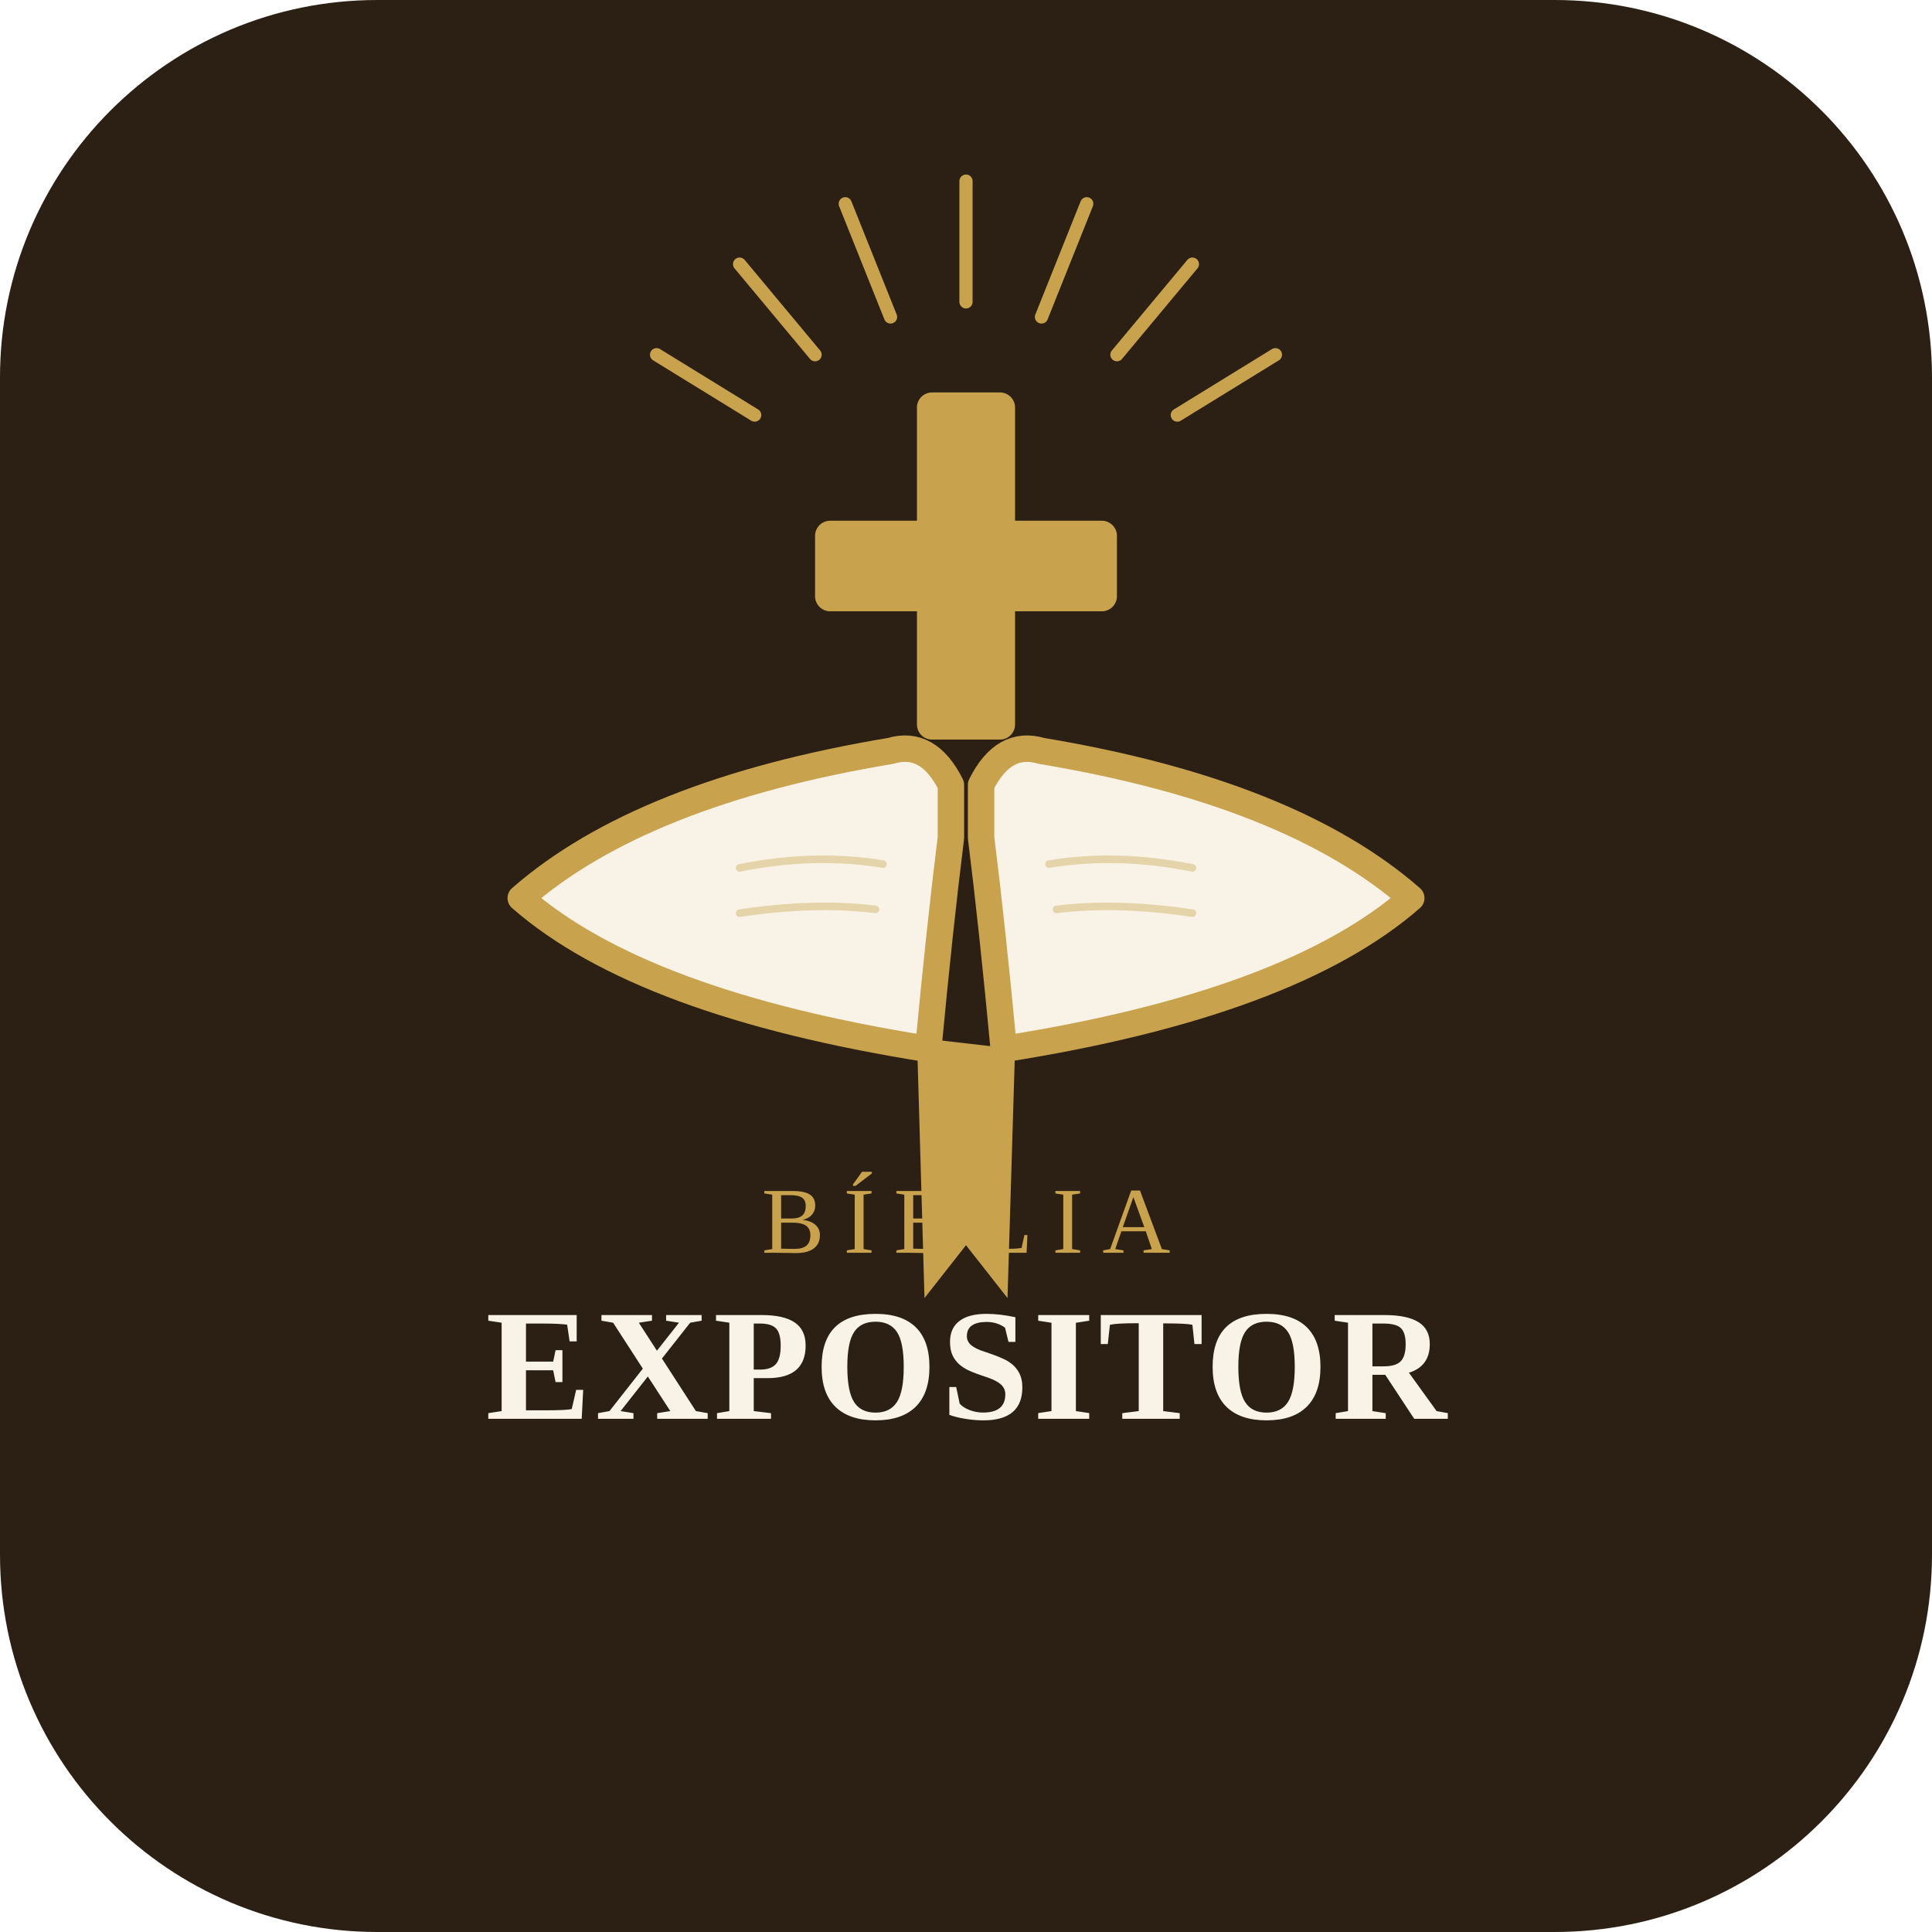
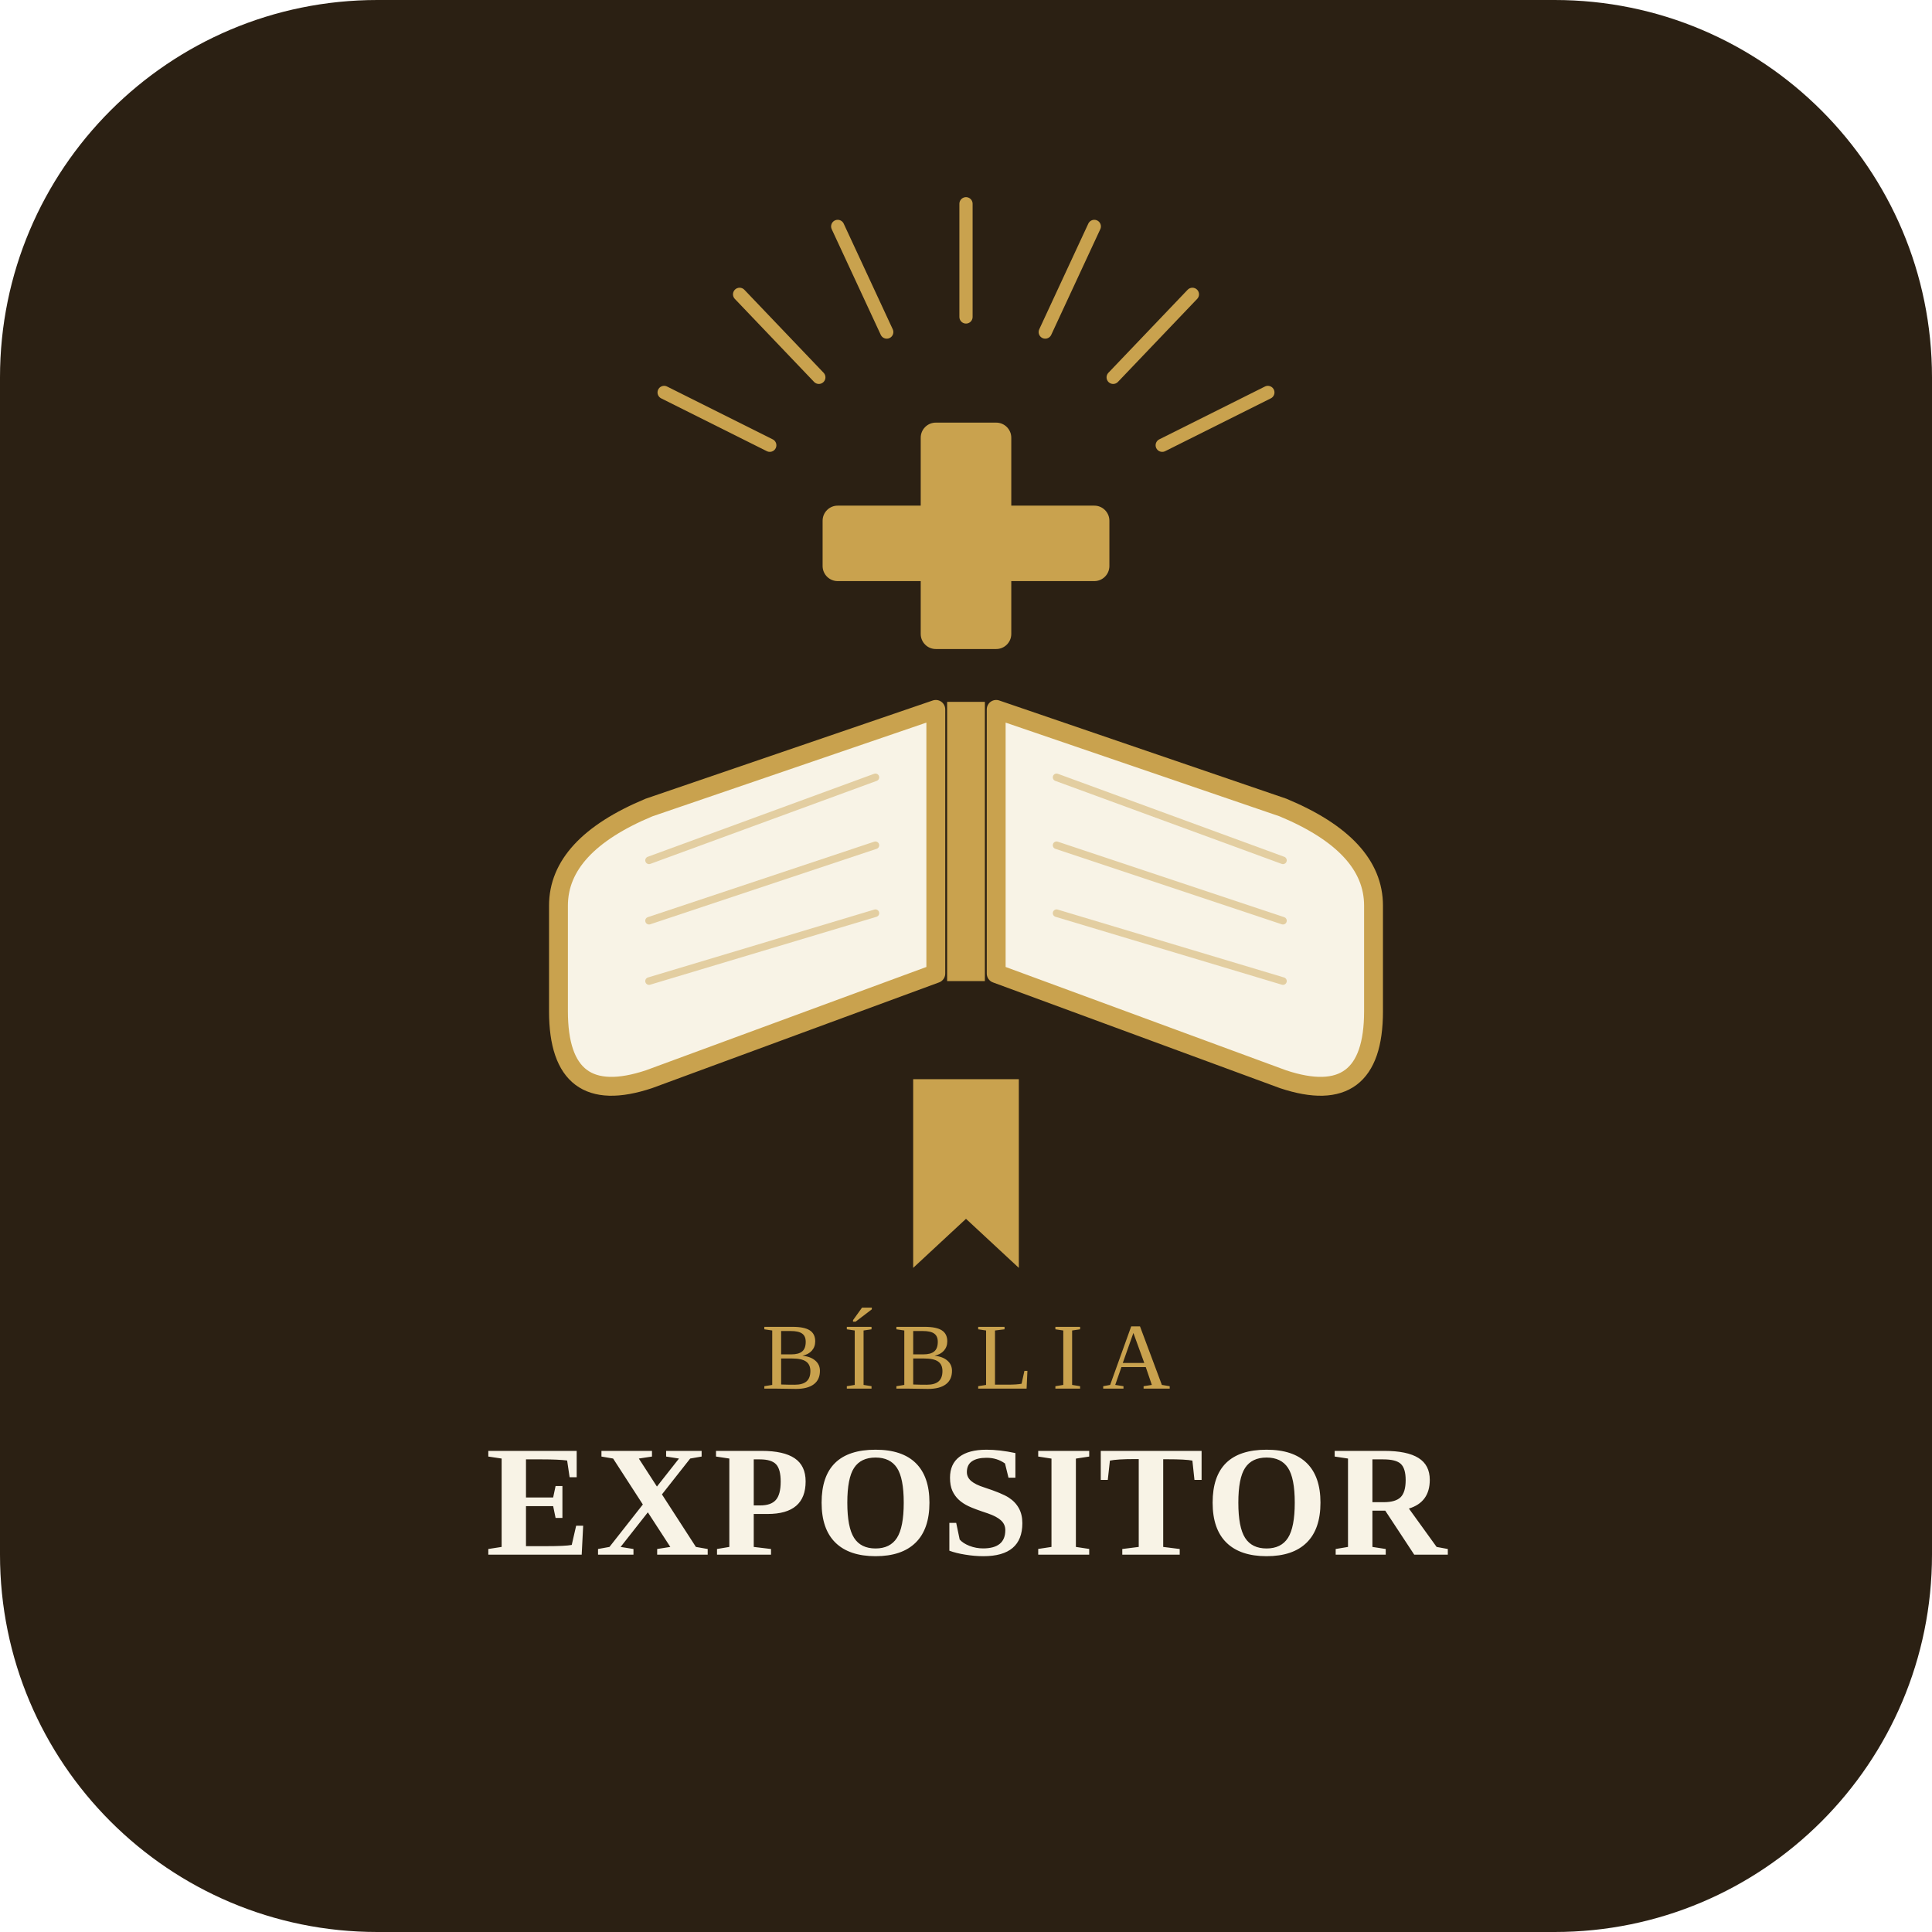
<svg xmlns="http://www.w3.org/2000/svg" viewBox="0 0 512 512">
  <rect x="0" y="0" width="512" height="512" rx="100" fill="#2B2013" />
  <g stroke="#C9A24E" stroke-width="3.5" stroke-linecap="round">
-     <line x1="256" y1="48" x2="256" y2="80" />
-     <line x1="224" y1="54" x2="236" y2="84" />
-     <line x1="288" y1="54" x2="276" y2="84" />
-     <line x1="196" y1="70" x2="216" y2="94" />
-     <line x1="316" y1="70" x2="296" y2="94" />
-     <line x1="174" y1="94" x2="200" y2="110" />
-     <line x1="338" y1="94" x2="312" y2="110" />
+     <line x1="256" y1="54" x2="256" y2="84" />
+     <line x1="222" y1="60" x2="235" y2="88" />
+     <line x1="290" y1="60" x2="277" y2="88" />
+     <line x1="196" y1="78" x2="217" y2="100" />
+     <line x1="316" y1="78" x2="295" y2="100" />
+     <line x1="176" y1="104" x2="204" y2="118" />
+     <line x1="336" y1="104" x2="308" y2="118" />
  </g>
-   <rect x="243" y="104" width="26" height="92" rx="4" fill="#C9A24E" />
-   <rect x="216" y="138" width="80" height="24" rx="4" fill="#C9A24E" />
-   <path d="M252,208 Q246,196 236,199 Q170,210 138,238 Q170,266 246,278 Q249,246 252,222 Z" fill="#F8F3E6" stroke="#C9A24E" stroke-width="7" stroke-linejoin="round" />
-   <path d="M260,208 Q266,196 276,199 Q342,210 374,238 Q342,266 266,278 Q263,246 260,222 Z" fill="#F8F3E6" stroke="#C9A24E" stroke-width="7" stroke-linejoin="round" />
-   <g stroke="#C9A24E" stroke-width="2" stroke-linecap="round" opacity="0.4">
-     <path d="M196,230 Q216,226 234,229" fill="none" />
-     <path d="M196,242 Q216,239 232,241" fill="none" />
-     <path d="M316,230 Q296,226 278,229" fill="none" />
-     <path d="M316,242 Q296,239 280,241" fill="none" />
+   <rect x="244" y="112" width="24" height="60" rx="4" fill="#C9A24E" />
+   <rect x="218" y="134" width="76" height="20" rx="4" fill="#C9A24E" />
+   <path d="M148,268 L148,240 Q148,224 172,214 L248,188 L248,258 L172,286 Q148,294 148,268 Z" fill="#F8F3E6" stroke="#C9A24E" stroke-width="5" stroke-linejoin="round" />
+   <path d="M364,268 L364,240 Q364,224 340,214 L264,188 L264,258 L340,286 Q364,294 364,268 Z" fill="#F8F3E6" stroke="#C9A24E" stroke-width="5" stroke-linejoin="round" />
+   <rect x="251" y="186" width="10" height="74" fill="#C9A24E" />
+   <g stroke="#C9A24E" stroke-width="2" stroke-linecap="round" opacity="0.45">
+     <path d="M172,228 L232,206" fill="none" />
+     <path d="M172,244 L232,224" fill="none" />
+     <path d="M172,260 L232,242" fill="none" />
+     <path d="M340,228 L280,206" fill="none" />
+     <path d="M340,244 L280,224" fill="none" />
+     <path d="M340,260 L280,242" fill="none" />
  </g>
-   <path d="M243,275 L269,278 L267,344 L256,330 L245,344 Z" fill="#C9A24E" />
-   <text x="256" y="332" text-anchor="middle" font-family="Georgia, 'Times New Roman', serif" font-size="25" letter-spacing="5" fill="#C9A24E">BÍBLIA</text>
-   <text x="256" y="376" text-anchor="middle" font-family="Georgia, 'Times New Roman', serif" font-size="42" font-weight="700" letter-spacing="1" fill="#F8F3E6">EXPOSITOR</text>
+   <path d="M242,286 L270,286 L270,336 L256,323 L242,336 Z" fill="#C9A24E" />
+   <text x="256" y="368" text-anchor="middle" font-family="Georgia, 'Times New Roman', serif" font-size="25" letter-spacing="5" fill="#C9A24E">BÍBLIA</text>
+   <text x="256" y="412" text-anchor="middle" font-family="Georgia, 'Times New Roman', serif" font-size="42" font-weight="700" letter-spacing="1" fill="#F8F3E6">EXPOSITOR</text>
</svg>
